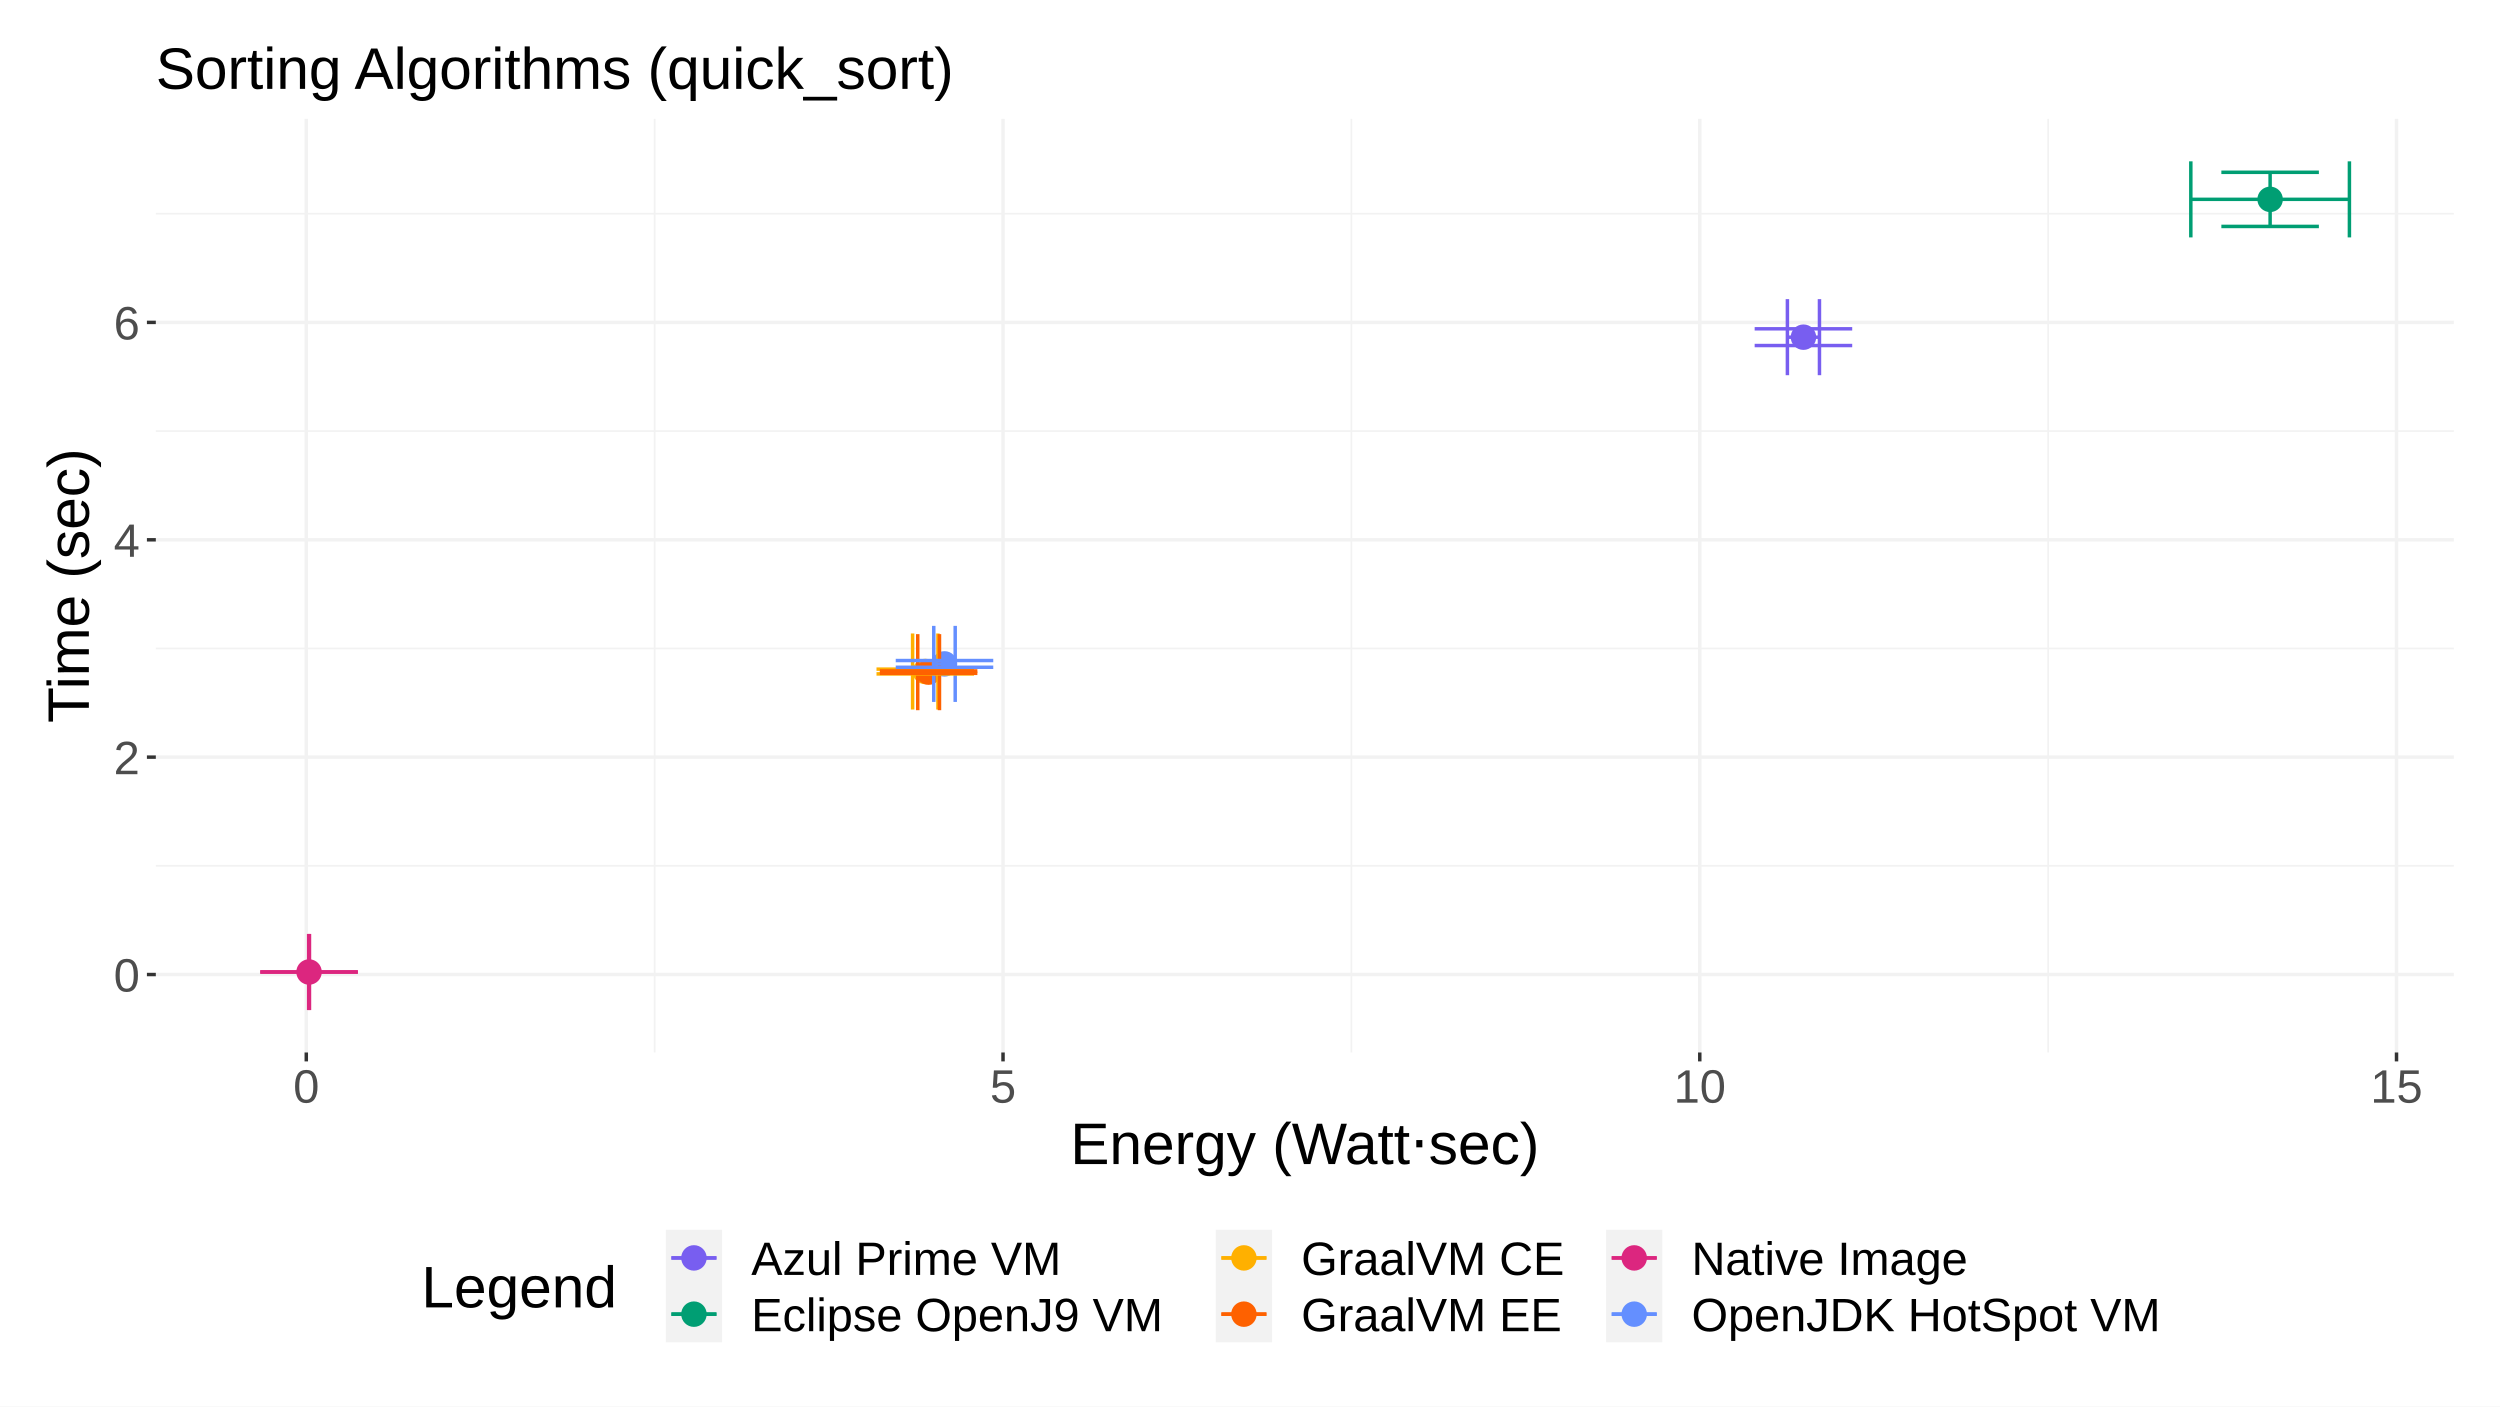
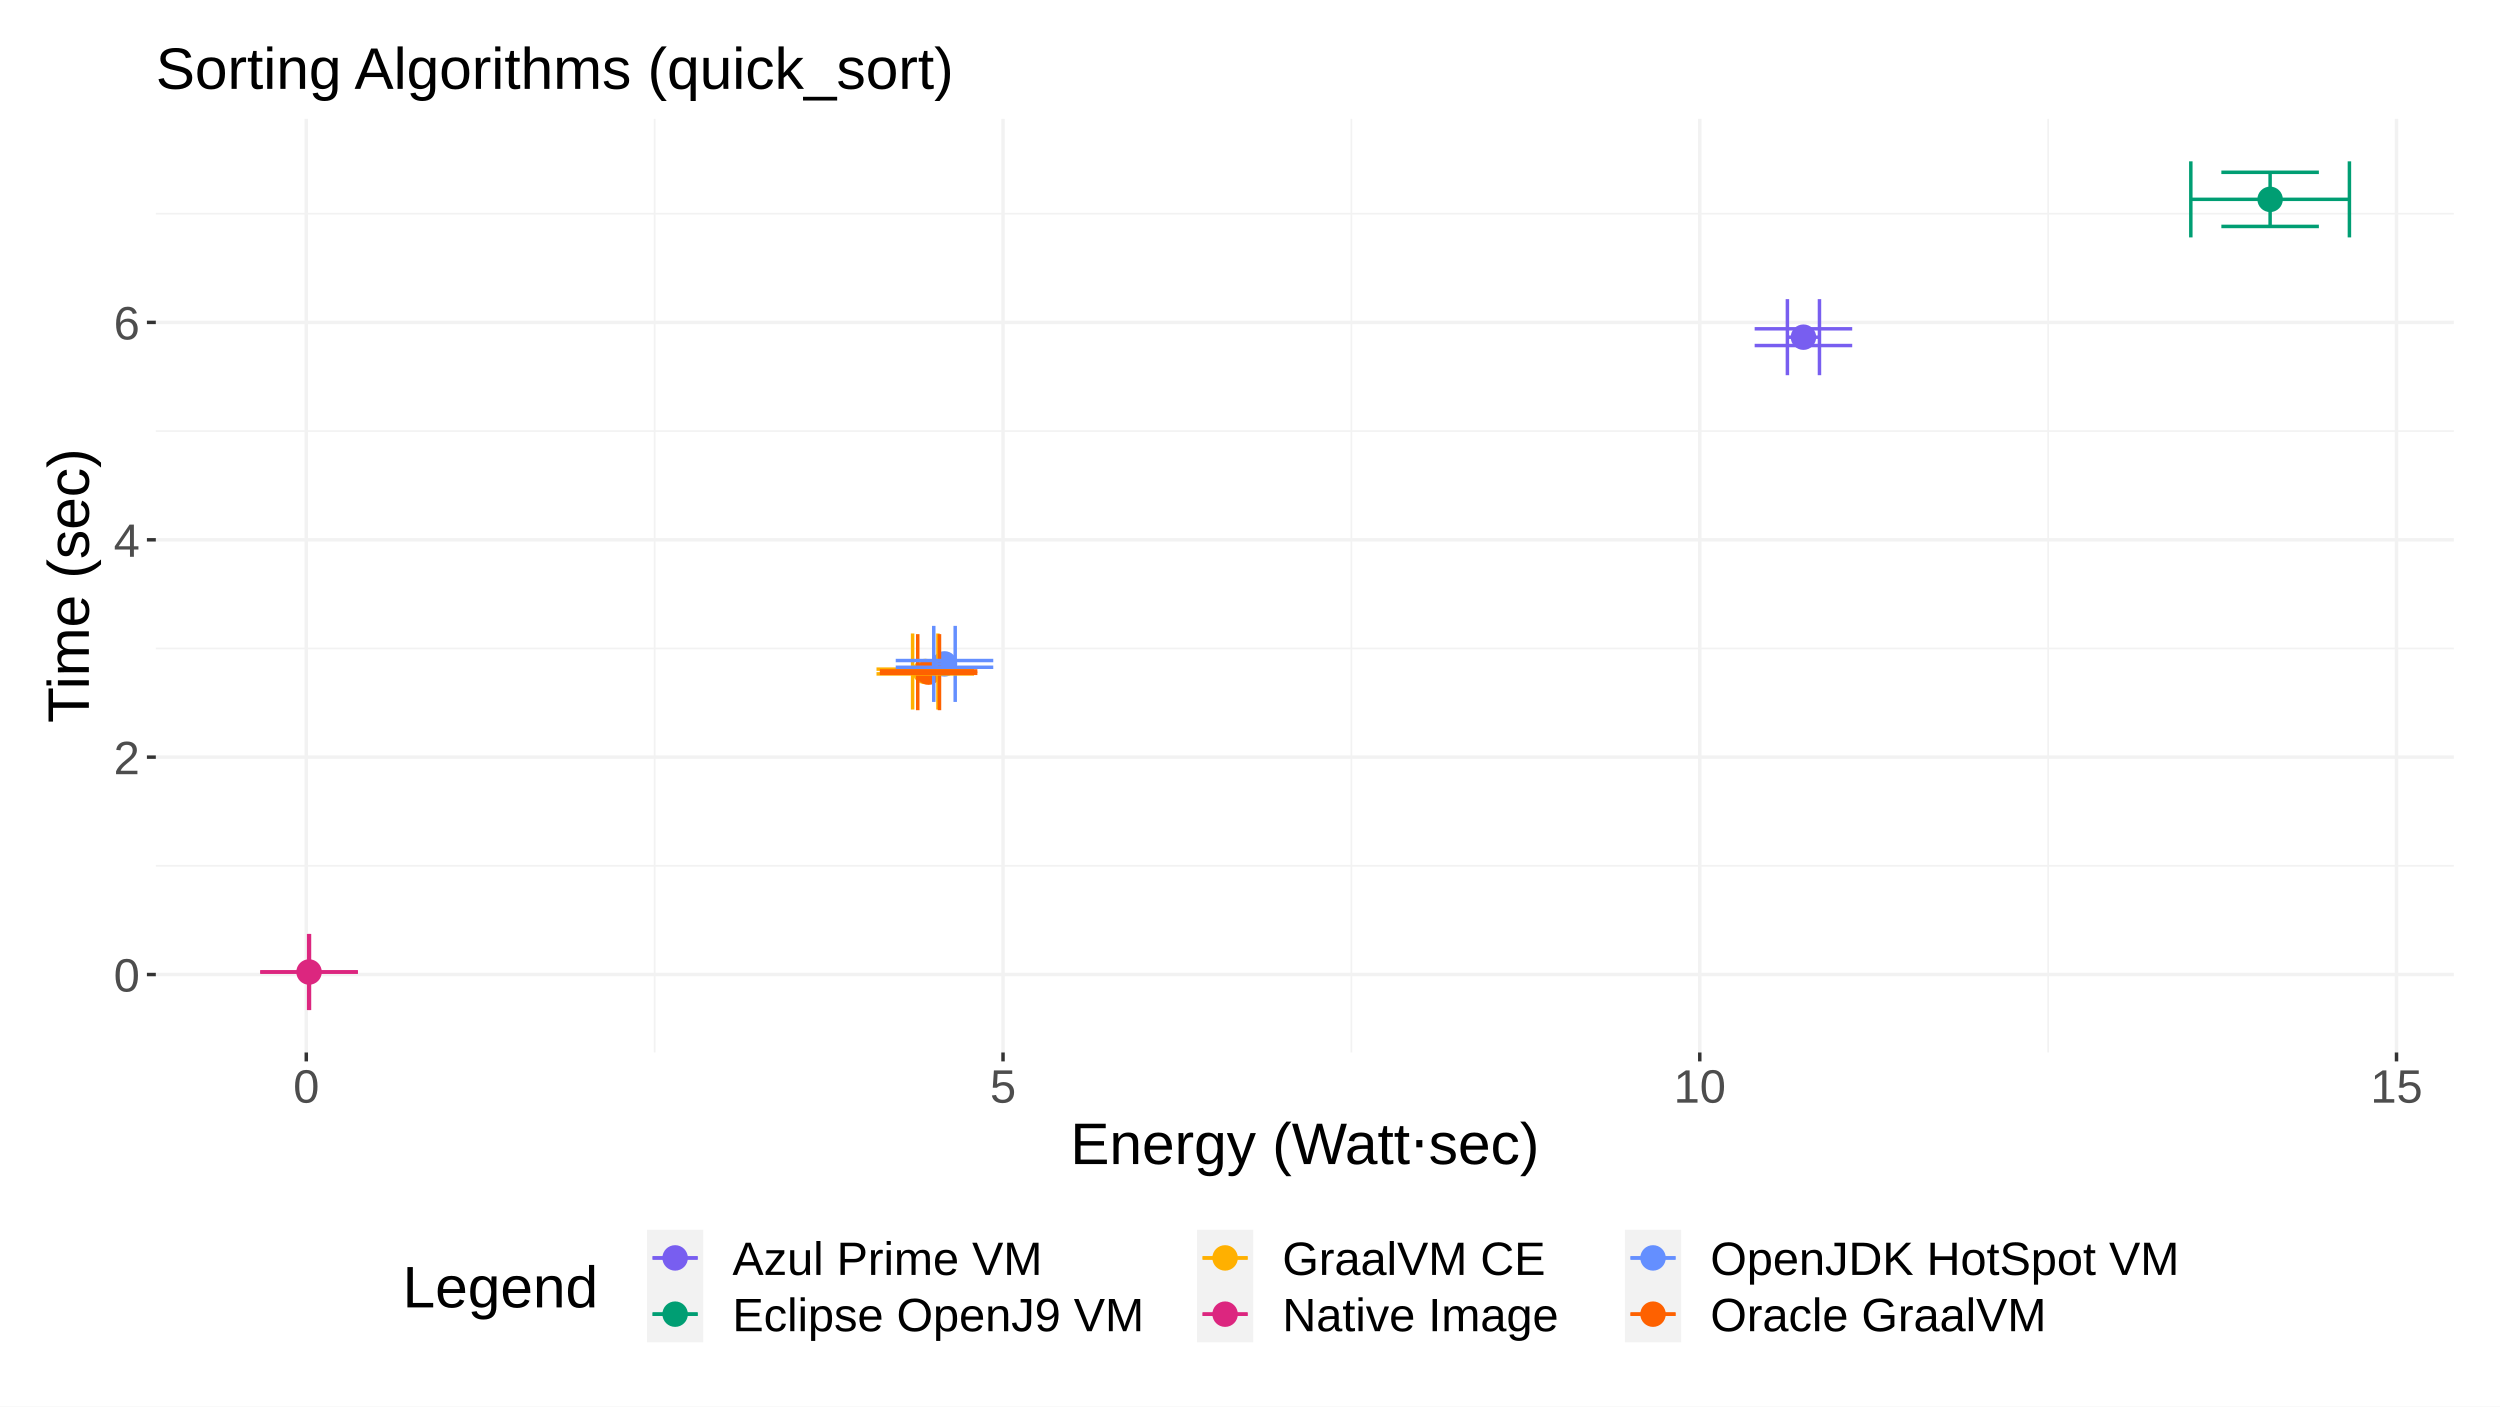
<svg xmlns="http://www.w3.org/2000/svg" class="svglite" width="768.00pt" height="432.00pt" viewBox="0 0 768.00 432.00">
  <defs>
    <style type="text/css">
    .svglite line, .svglite polyline, .svglite polygon, .svglite path, .svglite rect, .svglite circle {
      fill: none;
      stroke: #000000;
      stroke-linecap: round;
      stroke-linejoin: round;
      stroke-miterlimit: 10.00;
    }
    .svglite text {
      white-space: pre;
    }
  </style>
  </defs>
  <rect width="100%" height="100%" style="stroke: none; fill: #FFFFFF;" />
  <defs>
    <clipPath id="cpMC4wMHw3NjguMDB8MC4wMHw0MzIuMDA=">
      <rect x="0.00" y="0.00" width="768.00" height="432.00" />
    </clipPath>
  </defs>
  <g clip-path="url(#cpMC4wMHw3NjguMDB8MC4wMHw0MzIuMDA=)">
    <rect x="0.00" y="0.00" width="768.00" height="432.00" style="stroke-width: 1.07; stroke: #FFFFFF; fill: #FFFFFF;" />
  </g>
  <defs>
    <clipPath id="cpNDcuODd8NzUzLjgzfDM2LjUyfDMyMy4zMg==">
      <rect x="47.87" y="36.52" width="705.95" height="286.80" />
    </clipPath>
  </defs>
  <g clip-path="url(#cpNDcuODd8NzUzLjgzfDM2LjUyfDMyMy4zMg==)">
    <rect x="47.87" y="36.52" width="705.95" height="286.80" style="stroke-width: 1.07; stroke: none;" />
    <polyline points="47.87,265.98 753.83,265.98 " style="stroke-width: 0.53; stroke: #F2F2F2; stroke-linecap: butt;" />
    <polyline points="47.87,199.20 753.83,199.20 " style="stroke-width: 0.53; stroke: #F2F2F2; stroke-linecap: butt;" />
    <polyline points="47.87,132.43 753.83,132.43 " style="stroke-width: 0.53; stroke: #F2F2F2; stroke-linecap: butt;" />
    <polyline points="47.87,65.65 753.83,65.65 " style="stroke-width: 0.53; stroke: #F2F2F2; stroke-linecap: butt;" />
    <polyline points="201.11,323.32 201.11,36.52 " style="stroke-width: 0.53; stroke: #F2F2F2; stroke-linecap: butt;" />
    <polyline points="415.15,323.32 415.15,36.52 " style="stroke-width: 0.53; stroke: #F2F2F2; stroke-linecap: butt;" />
    <polyline points="629.19,323.32 629.19,36.52 " style="stroke-width: 0.53; stroke: #F2F2F2; stroke-linecap: butt;" />
    <polyline points="47.87,299.37 753.83,299.37 " style="stroke-width: 1.07; stroke: #F2F2F2; stroke-linecap: butt;" />
    <polyline points="47.87,232.59 753.83,232.59 " style="stroke-width: 1.07; stroke: #F2F2F2; stroke-linecap: butt;" />
    <polyline points="47.87,165.82 753.83,165.82 " style="stroke-width: 1.07; stroke: #F2F2F2; stroke-linecap: butt;" />
    <polyline points="47.87,99.04 753.83,99.04 " style="stroke-width: 1.07; stroke: #F2F2F2; stroke-linecap: butt;" />
    <polyline points="94.09,323.32 94.09,36.52 " style="stroke-width: 1.07; stroke: #F2F2F2; stroke-linecap: butt;" />
    <polyline points="308.13,323.32 308.13,36.52 " style="stroke-width: 1.07; stroke: #F2F2F2; stroke-linecap: butt;" />
    <polyline points="522.17,323.32 522.17,36.52 " style="stroke-width: 1.07; stroke: #F2F2F2; stroke-linecap: butt;" />
    <polyline points="736.21,323.32 736.21,36.52 " style="stroke-width: 1.07; stroke: #F2F2F2; stroke-linecap: butt;" />
    <circle cx="554.02" cy="103.58" r="3.56" style="stroke-width: 0.71; stroke: #785EF0; fill: #785EF0;" />
    <circle cx="697.38" cy="61.24" r="3.56" style="stroke-width: 0.71; stroke: #009E73; fill: #009E73;" />
    <circle cx="284.24" cy="206.28" r="3.56" style="stroke-width: 0.71; stroke: #FFB000; fill: #FFB000;" />
    <circle cx="285.27" cy="206.48" r="3.56" style="stroke-width: 0.71; stroke: #FE6100; fill: #FE6100;" />
    <circle cx="94.94" cy="298.60" r="3.56" style="stroke-width: 0.71; stroke: #DC267F; fill: #DC267F;" />
    <circle cx="290.15" cy="203.95" r="3.56" style="stroke-width: 0.71; stroke: #648FFF; fill: #648FFF;" />
    <polyline points="558.94,115.27 558.94,91.89 " style="stroke-width: 1.07; stroke: #785EF0; stroke-linecap: butt;" />
    <polyline points="558.94,103.58 549.09,103.58 " style="stroke-width: 1.07; stroke: #785EF0; stroke-linecap: butt;" />
    <polyline points="549.09,115.27 549.09,91.89 " style="stroke-width: 1.07; stroke: #785EF0; stroke-linecap: butt;" />
    <polyline points="721.74,72.93 721.74,49.56 " style="stroke-width: 1.07; stroke: #009E73; stroke-linecap: butt;" />
    <polyline points="721.74,61.24 673.02,61.24 " style="stroke-width: 1.07; stroke: #009E73; stroke-linecap: butt;" />
    <polyline points="673.02,72.93 673.02,49.56 " style="stroke-width: 1.07; stroke: #009E73; stroke-linecap: butt;" />
    <polyline points="288.14,217.97 288.14,194.60 " style="stroke-width: 1.07; stroke: #FFB000; stroke-linecap: butt;" />
    <polyline points="288.14,206.28 280.35,206.28 " style="stroke-width: 1.07; stroke: #FFB000; stroke-linecap: butt;" />
    <polyline points="280.35,217.97 280.35,194.60 " style="stroke-width: 1.07; stroke: #FFB000; stroke-linecap: butt;" />
    <polyline points="288.61,218.17 288.61,194.80 " style="stroke-width: 1.07; stroke: #FE6100; stroke-linecap: butt;" />
    <polyline points="288.61,206.48 281.93,206.48 " style="stroke-width: 1.07; stroke: #FE6100; stroke-linecap: butt;" />
    <polyline points="281.93,218.17 281.93,194.80 " style="stroke-width: 1.07; stroke: #FE6100; stroke-linecap: butt;" />
    <polyline points="95.07,310.29 95.07,286.91 " style="stroke-width: 1.07; stroke: #DC267F; stroke-linecap: butt;" />
    <polyline points="95.07,298.60 94.82,298.60 " style="stroke-width: 1.07; stroke: #DC267F; stroke-linecap: butt;" />
    <polyline points="94.82,310.29 94.82,286.91 " style="stroke-width: 1.07; stroke: #DC267F; stroke-linecap: butt;" />
    <polyline points="293.44,215.63 293.44,192.26 " style="stroke-width: 1.07; stroke: #648FFF; stroke-linecap: butt;" />
    <polyline points="293.44,203.95 286.85,203.95 " style="stroke-width: 1.07; stroke: #648FFF; stroke-linecap: butt;" />
    <polyline points="286.85,215.63 286.85,192.26 " style="stroke-width: 1.07; stroke: #648FFF; stroke-linecap: butt;" />
    <polyline points="539.03,101.01 569.00,101.01 " style="stroke-width: 1.07; stroke: #785EF0; stroke-linecap: butt;" />
    <polyline points="554.02,101.01 554.02,106.15 " style="stroke-width: 1.07; stroke: #785EF0; stroke-linecap: butt;" />
    <polyline points="539.03,106.15 569.00,106.15 " style="stroke-width: 1.07; stroke: #785EF0; stroke-linecap: butt;" />
    <polyline points="682.40,52.93 712.36,52.93 " style="stroke-width: 1.07; stroke: #009E73; stroke-linecap: butt;" />
    <polyline points="697.38,52.93 697.38,69.56 " style="stroke-width: 1.07; stroke: #009E73; stroke-linecap: butt;" />
    <polyline points="682.40,69.56 712.36,69.56 " style="stroke-width: 1.07; stroke: #009E73; stroke-linecap: butt;" />
    <polyline points="269.26,205.55 299.22,205.55 " style="stroke-width: 1.07; stroke: #FFB000; stroke-linecap: butt;" />
    <polyline points="284.24,205.55 284.24,207.02 " style="stroke-width: 1.07; stroke: #FFB000; stroke-linecap: butt;" />
    <polyline points="269.26,207.02 299.22,207.02 " style="stroke-width: 1.07; stroke: #FFB000; stroke-linecap: butt;" />
    <polyline points="270.29,206.12 300.25,206.12 " style="stroke-width: 1.07; stroke: #FE6100; stroke-linecap: butt;" />
    <polyline points="285.27,206.12 285.27,206.85 " style="stroke-width: 1.07; stroke: #FE6100; stroke-linecap: butt;" />
    <polyline points="270.29,206.85 300.25,206.85 " style="stroke-width: 1.07; stroke: #FE6100; stroke-linecap: butt;" />
    <polyline points="79.96,298.57 109.93,298.57 " style="stroke-width: 1.07; stroke: #DC267F; stroke-linecap: butt;" />
    <polyline points="94.94,298.57 94.94,298.63 " style="stroke-width: 1.07; stroke: #DC267F; stroke-linecap: butt;" />
    <polyline points="79.96,298.63 109.93,298.63 " style="stroke-width: 1.07; stroke: #DC267F; stroke-linecap: butt;" />
    <polyline points="275.17,202.91 305.13,202.91 " style="stroke-width: 1.07; stroke: #648FFF; stroke-linecap: butt;" />
    <polyline points="290.15,202.91 290.15,204.98 " style="stroke-width: 1.07; stroke: #648FFF; stroke-linecap: butt;" />
    <polyline points="275.17,204.98 305.13,204.98 " style="stroke-width: 1.07; stroke: #648FFF; stroke-linecap: butt;" />
  </g>
  <g clip-path="url(#cpMC4wMHw3NjguMDB8MC4wMHw0MzIuMDA=)">
    <text x="42.94" y="304.61" text-anchor="end" style="font-size: 14.40px;fill: #4D4D4D; font-family: &quot;Liberation Sans&quot;;" textLength="9.16px" lengthAdjust="spacingAndGlyphs">0</text>
    <text x="42.94" y="237.84" text-anchor="end" style="font-size: 14.40px;fill: #4D4D4D; font-family: &quot;Liberation Sans&quot;;" textLength="9.16px" lengthAdjust="spacingAndGlyphs">2</text>
    <text x="42.94" y="171.06" text-anchor="end" style="font-size: 14.40px;fill: #4D4D4D; font-family: &quot;Liberation Sans&quot;;" textLength="9.16px" lengthAdjust="spacingAndGlyphs">4</text>
    <text x="42.94" y="104.28" text-anchor="end" style="font-size: 14.40px;fill: #4D4D4D; font-family: &quot;Liberation Sans&quot;;" textLength="9.16px" lengthAdjust="spacingAndGlyphs">6</text>
    <polyline points="45.13,299.37 47.87,299.37 " style="stroke-width: 1.07; stroke: #333333; stroke-linecap: butt;" />
    <polyline points="45.13,232.59 47.87,232.59 " style="stroke-width: 1.07; stroke: #333333; stroke-linecap: butt;" />
    <polyline points="45.13,165.82 47.87,165.82 " style="stroke-width: 1.07; stroke: #333333; stroke-linecap: butt;" />
    <polyline points="45.13,99.04 47.87,99.04 " style="stroke-width: 1.07; stroke: #333333; stroke-linecap: butt;" />
    <polyline points="94.09,326.06 94.09,323.32 " style="stroke-width: 1.07; stroke: #333333; stroke-linecap: butt;" />
    <polyline points="308.13,326.06 308.13,323.32 " style="stroke-width: 1.07; stroke: #333333; stroke-linecap: butt;" />
    <polyline points="522.17,326.06 522.17,323.32 " style="stroke-width: 1.07; stroke: #333333; stroke-linecap: butt;" />
    <polyline points="736.21,326.06 736.21,323.32 " style="stroke-width: 1.07; stroke: #333333; stroke-linecap: butt;" />
    <text x="94.09" y="338.74" text-anchor="middle" style="font-size: 14.40px;fill: #4D4D4D; font-family: &quot;Liberation Sans&quot;;" textLength="9.16px" lengthAdjust="spacingAndGlyphs">0</text>
    <text x="308.13" y="338.74" text-anchor="middle" style="font-size: 14.40px;fill: #4D4D4D; font-family: &quot;Liberation Sans&quot;;" textLength="9.16px" lengthAdjust="spacingAndGlyphs">5</text>
    <text x="522.17" y="338.74" text-anchor="middle" style="font-size: 14.40px;fill: #4D4D4D; font-family: &quot;Liberation Sans&quot;;" textLength="18.32px" lengthAdjust="spacingAndGlyphs">10</text>
    <text x="736.21" y="338.74" text-anchor="middle" style="font-size: 14.40px;fill: #4D4D4D; font-family: &quot;Liberation Sans&quot;;" textLength="18.32px" lengthAdjust="spacingAndGlyphs">15</text>
    <text x="400.85" y="357.60" text-anchor="middle" style="font-size: 18.00px; font-family: &quot;Liberation Sans&quot;;" textLength="160.65px" lengthAdjust="spacingAndGlyphs">Energy (Watt⋅sec)</text>
    <text transform="translate(27.30,179.92) rotate(-90)" text-anchor="middle" style="font-size: 18.00px; font-family: &quot;Liberation Sans&quot;;" textLength="94.16px" lengthAdjust="spacingAndGlyphs">Time (sec)</text>
-     <rect x="123.97" y="372.31" width="553.75" height="45.52" style="stroke-width: 1.07; stroke: none; fill: #FFFFFF;" />
-     <text x="129.45" y="401.63" style="font-size: 18.00px; font-family: &quot;Liberation Sans&quot;;" textLength="66.12px" lengthAdjust="spacingAndGlyphs">Legend</text>
-     <rect x="204.54" y="377.79" width="17.28" height="17.28" style="stroke-width: 1.07; stroke: none; fill: #F2F2F2;" />
-     <circle cx="213.18" cy="386.43" r="3.56" style="stroke-width: 0.71; stroke: #785EF0; fill: #785EF0;" />
-     <line x1="206.26" y1="386.43" x2="220.09" y2="386.43" style="stroke-width: 1.07; stroke: #785EF0; stroke-linecap: butt;" />
-     <line x1="206.26" y1="386.43" x2="220.09" y2="386.43" style="stroke-width: 1.07; stroke: #785EF0; stroke-linecap: butt;" />
-     <rect x="204.54" y="395.07" width="17.28" height="17.28" style="stroke-width: 1.07; stroke: none; fill: #F2F2F2;" />
-     <circle cx="213.18" cy="403.71" r="3.56" style="stroke-width: 0.71; stroke: #009E73; fill: #009E73;" />
-     <line x1="206.26" y1="403.71" x2="220.09" y2="403.71" style="stroke-width: 1.07; stroke: #009E73; stroke-linecap: butt;" />
-     <line x1="206.26" y1="403.71" x2="220.09" y2="403.71" style="stroke-width: 1.07; stroke: #009E73; stroke-linecap: butt;" />
-     <rect x="373.49" y="377.79" width="17.28" height="17.28" style="stroke-width: 1.07; stroke: none; fill: #F2F2F2;" />
-     <circle cx="382.13" cy="386.43" r="3.56" style="stroke-width: 0.71; stroke: #FFB000; fill: #FFB000;" />
-     <line x1="375.22" y1="386.43" x2="389.04" y2="386.43" style="stroke-width: 1.07; stroke: #FFB000; stroke-linecap: butt;" />
-     <line x1="375.22" y1="386.43" x2="389.04" y2="386.43" style="stroke-width: 1.07; stroke: #FFB000; stroke-linecap: butt;" />
-     <rect x="373.49" y="395.07" width="17.28" height="17.28" style="stroke-width: 1.07; stroke: none; fill: #F2F2F2;" />
-     <circle cx="382.13" cy="403.71" r="3.56" style="stroke-width: 0.71; stroke: #FE6100; fill: #FE6100;" />
-     <line x1="375.22" y1="403.71" x2="389.04" y2="403.71" style="stroke-width: 1.07; stroke: #FE6100; stroke-linecap: butt;" />
-     <line x1="375.22" y1="403.71" x2="389.04" y2="403.71" style="stroke-width: 1.07; stroke: #FE6100; stroke-linecap: butt;" />
-     <rect x="493.39" y="377.79" width="17.28" height="17.28" style="stroke-width: 1.07; stroke: none; fill: #F2F2F2;" />
-     <circle cx="502.03" cy="386.43" r="3.56" style="stroke-width: 0.71; stroke: #DC267F; fill: #DC267F;" />
-     <line x1="495.12" y1="386.43" x2="508.94" y2="386.43" style="stroke-width: 1.07; stroke: #DC267F; stroke-linecap: butt;" />
-     <line x1="495.12" y1="386.43" x2="508.94" y2="386.43" style="stroke-width: 1.07; stroke: #DC267F; stroke-linecap: butt;" />
-     <rect x="493.39" y="395.07" width="17.28" height="17.28" style="stroke-width: 1.07; stroke: none; fill: #F2F2F2;" />
-     <circle cx="502.03" cy="403.71" r="3.56" style="stroke-width: 0.71; stroke: #648FFF; fill: #648FFF;" />
-     <line x1="495.12" y1="403.71" x2="508.94" y2="403.71" style="stroke-width: 1.07; stroke: #648FFF; stroke-linecap: butt;" />
-     <line x1="495.12" y1="403.71" x2="508.94" y2="403.71" style="stroke-width: 1.07; stroke: #648FFF; stroke-linecap: butt;" />
-     <text x="230.78" y="391.67" style="font-size: 14.40px; font-family: &quot;Liberation Sans&quot;;" textLength="103.13px" lengthAdjust="spacingAndGlyphs">Azul Prime VM</text>
-     <text x="230.78" y="408.95" style="font-size: 14.40px; font-family: &quot;Liberation Sans&quot;;" textLength="133.74px" lengthAdjust="spacingAndGlyphs">Eclipse OpenJ9 VM</text>
-     <text x="399.74" y="391.67" style="font-size: 14.40px; font-family: &quot;Liberation Sans&quot;;" textLength="84.69px" lengthAdjust="spacingAndGlyphs">GraalVM CE</text>
-     <text x="399.74" y="408.95" style="font-size: 14.40px; font-family: &quot;Liberation Sans&quot;;" textLength="83.73px" lengthAdjust="spacingAndGlyphs">GraalVM EE</text>
-     <text x="519.64" y="391.67" style="font-size: 14.40px; font-family: &quot;Liberation Sans&quot;;" textLength="96.25px" lengthAdjust="spacingAndGlyphs">Native Image</text>
-     <text x="519.64" y="408.95" style="font-size: 14.40px; font-family: &quot;Liberation Sans&quot;;" textLength="152.61px" lengthAdjust="spacingAndGlyphs">OpenJDK HotSpot VM</text>
+     <rect x="118.19" y="372.31" width="565.32" height="45.52" style="stroke-width: 1.07; stroke: none; fill: #FFFFFF;" />
+     <text x="123.67" y="401.63" style="font-size: 18.00px; font-family: &quot;Liberation Sans&quot;;" textLength="66.12px" lengthAdjust="spacingAndGlyphs">Legend</text>
+     <rect x="198.76" y="377.79" width="17.28" height="17.28" style="stroke-width: 1.07; stroke: none; fill: #F2F2F2;" />
+     <circle cx="207.40" cy="386.43" r="3.56" style="stroke-width: 0.71; stroke: #785EF0; fill: #785EF0;" />
+     <line x1="200.48" y1="386.43" x2="214.31" y2="386.43" style="stroke-width: 1.07; stroke: #785EF0; stroke-linecap: butt;" />
+     <line x1="200.48" y1="386.43" x2="214.31" y2="386.43" style="stroke-width: 1.07; stroke: #785EF0; stroke-linecap: butt;" />
+     <rect x="198.76" y="395.07" width="17.28" height="17.28" style="stroke-width: 1.07; stroke: none; fill: #F2F2F2;" />
+     <circle cx="207.40" cy="403.71" r="3.56" style="stroke-width: 0.71; stroke: #009E73; fill: #009E73;" />
+     <line x1="200.48" y1="403.71" x2="214.31" y2="403.71" style="stroke-width: 1.07; stroke: #009E73; stroke-linecap: butt;" />
+     <line x1="200.48" y1="403.71" x2="214.31" y2="403.71" style="stroke-width: 1.07; stroke: #009E73; stroke-linecap: butt;" />
+     <rect x="367.71" y="377.79" width="17.28" height="17.28" style="stroke-width: 1.07; stroke: none; fill: #F2F2F2;" />
+     <circle cx="376.35" cy="386.43" r="3.56" style="stroke-width: 0.71; stroke: #FFB000; fill: #FFB000;" />
+     <line x1="369.44" y1="386.43" x2="383.26" y2="386.43" style="stroke-width: 1.07; stroke: #FFB000; stroke-linecap: butt;" />
+     <line x1="369.44" y1="386.43" x2="383.26" y2="386.43" style="stroke-width: 1.07; stroke: #FFB000; stroke-linecap: butt;" />
+     <rect x="367.71" y="395.07" width="17.28" height="17.28" style="stroke-width: 1.07; stroke: none; fill: #F2F2F2;" />
+     <circle cx="376.35" cy="403.71" r="3.56" style="stroke-width: 0.71; stroke: #DC267F; fill: #DC267F;" />
+     <line x1="369.44" y1="403.71" x2="383.26" y2="403.71" style="stroke-width: 1.07; stroke: #DC267F; stroke-linecap: butt;" />
+     <line x1="369.44" y1="403.71" x2="383.26" y2="403.71" style="stroke-width: 1.07; stroke: #DC267F; stroke-linecap: butt;" />
+     <rect x="499.17" y="377.79" width="17.28" height="17.28" style="stroke-width: 1.07; stroke: none; fill: #F2F2F2;" />
+     <circle cx="507.81" cy="386.43" r="3.56" style="stroke-width: 0.71; stroke: #648FFF; fill: #648FFF;" />
+     <line x1="500.90" y1="386.43" x2="514.72" y2="386.43" style="stroke-width: 1.07; stroke: #648FFF; stroke-linecap: butt;" />
+     <line x1="500.90" y1="386.43" x2="514.72" y2="386.43" style="stroke-width: 1.07; stroke: #648FFF; stroke-linecap: butt;" />
+     <rect x="499.17" y="395.07" width="17.28" height="17.28" style="stroke-width: 1.07; stroke: none; fill: #F2F2F2;" />
+     <circle cx="507.81" cy="403.71" r="3.56" style="stroke-width: 0.71; stroke: #FE6100; fill: #FE6100;" />
+     <line x1="500.90" y1="403.71" x2="514.72" y2="403.71" style="stroke-width: 1.07; stroke: #FE6100; stroke-linecap: butt;" />
+     <line x1="500.90" y1="403.71" x2="514.72" y2="403.71" style="stroke-width: 1.07; stroke: #FE6100; stroke-linecap: butt;" />
+     <text x="225.00" y="391.67" style="font-size: 14.40px; font-family: &quot;Liberation Sans&quot;;" textLength="103.13px" lengthAdjust="spacingAndGlyphs">Azul Prime VM</text>
+     <text x="225.00" y="408.95" style="font-size: 14.40px; font-family: &quot;Liberation Sans&quot;;" textLength="133.74px" lengthAdjust="spacingAndGlyphs">Eclipse OpenJ9 VM</text>
+     <text x="393.95" y="391.67" style="font-size: 14.40px; font-family: &quot;Liberation Sans&quot;;" textLength="84.69px" lengthAdjust="spacingAndGlyphs">GraalVM CE</text>
+     <text x="393.95" y="408.95" style="font-size: 14.40px; font-family: &quot;Liberation Sans&quot;;" textLength="96.25px" lengthAdjust="spacingAndGlyphs">Native Image</text>
+     <text x="525.42" y="391.67" style="font-size: 14.40px; font-family: &quot;Liberation Sans&quot;;" textLength="152.61px" lengthAdjust="spacingAndGlyphs">OpenJDK HotSpot VM</text>
+     <text x="525.42" y="408.95" style="font-size: 14.40px; font-family: &quot;Liberation Sans&quot;;" textLength="112.37px" lengthAdjust="spacingAndGlyphs">Oracle GraalVM</text>
    <text x="47.87" y="27.30" style="font-size: 18.00px; font-family: &quot;Liberation Sans&quot;;" textLength="279.76px" lengthAdjust="spacingAndGlyphs">Sorting Algorithms (quick_sort)</text>
  </g>
</svg>
